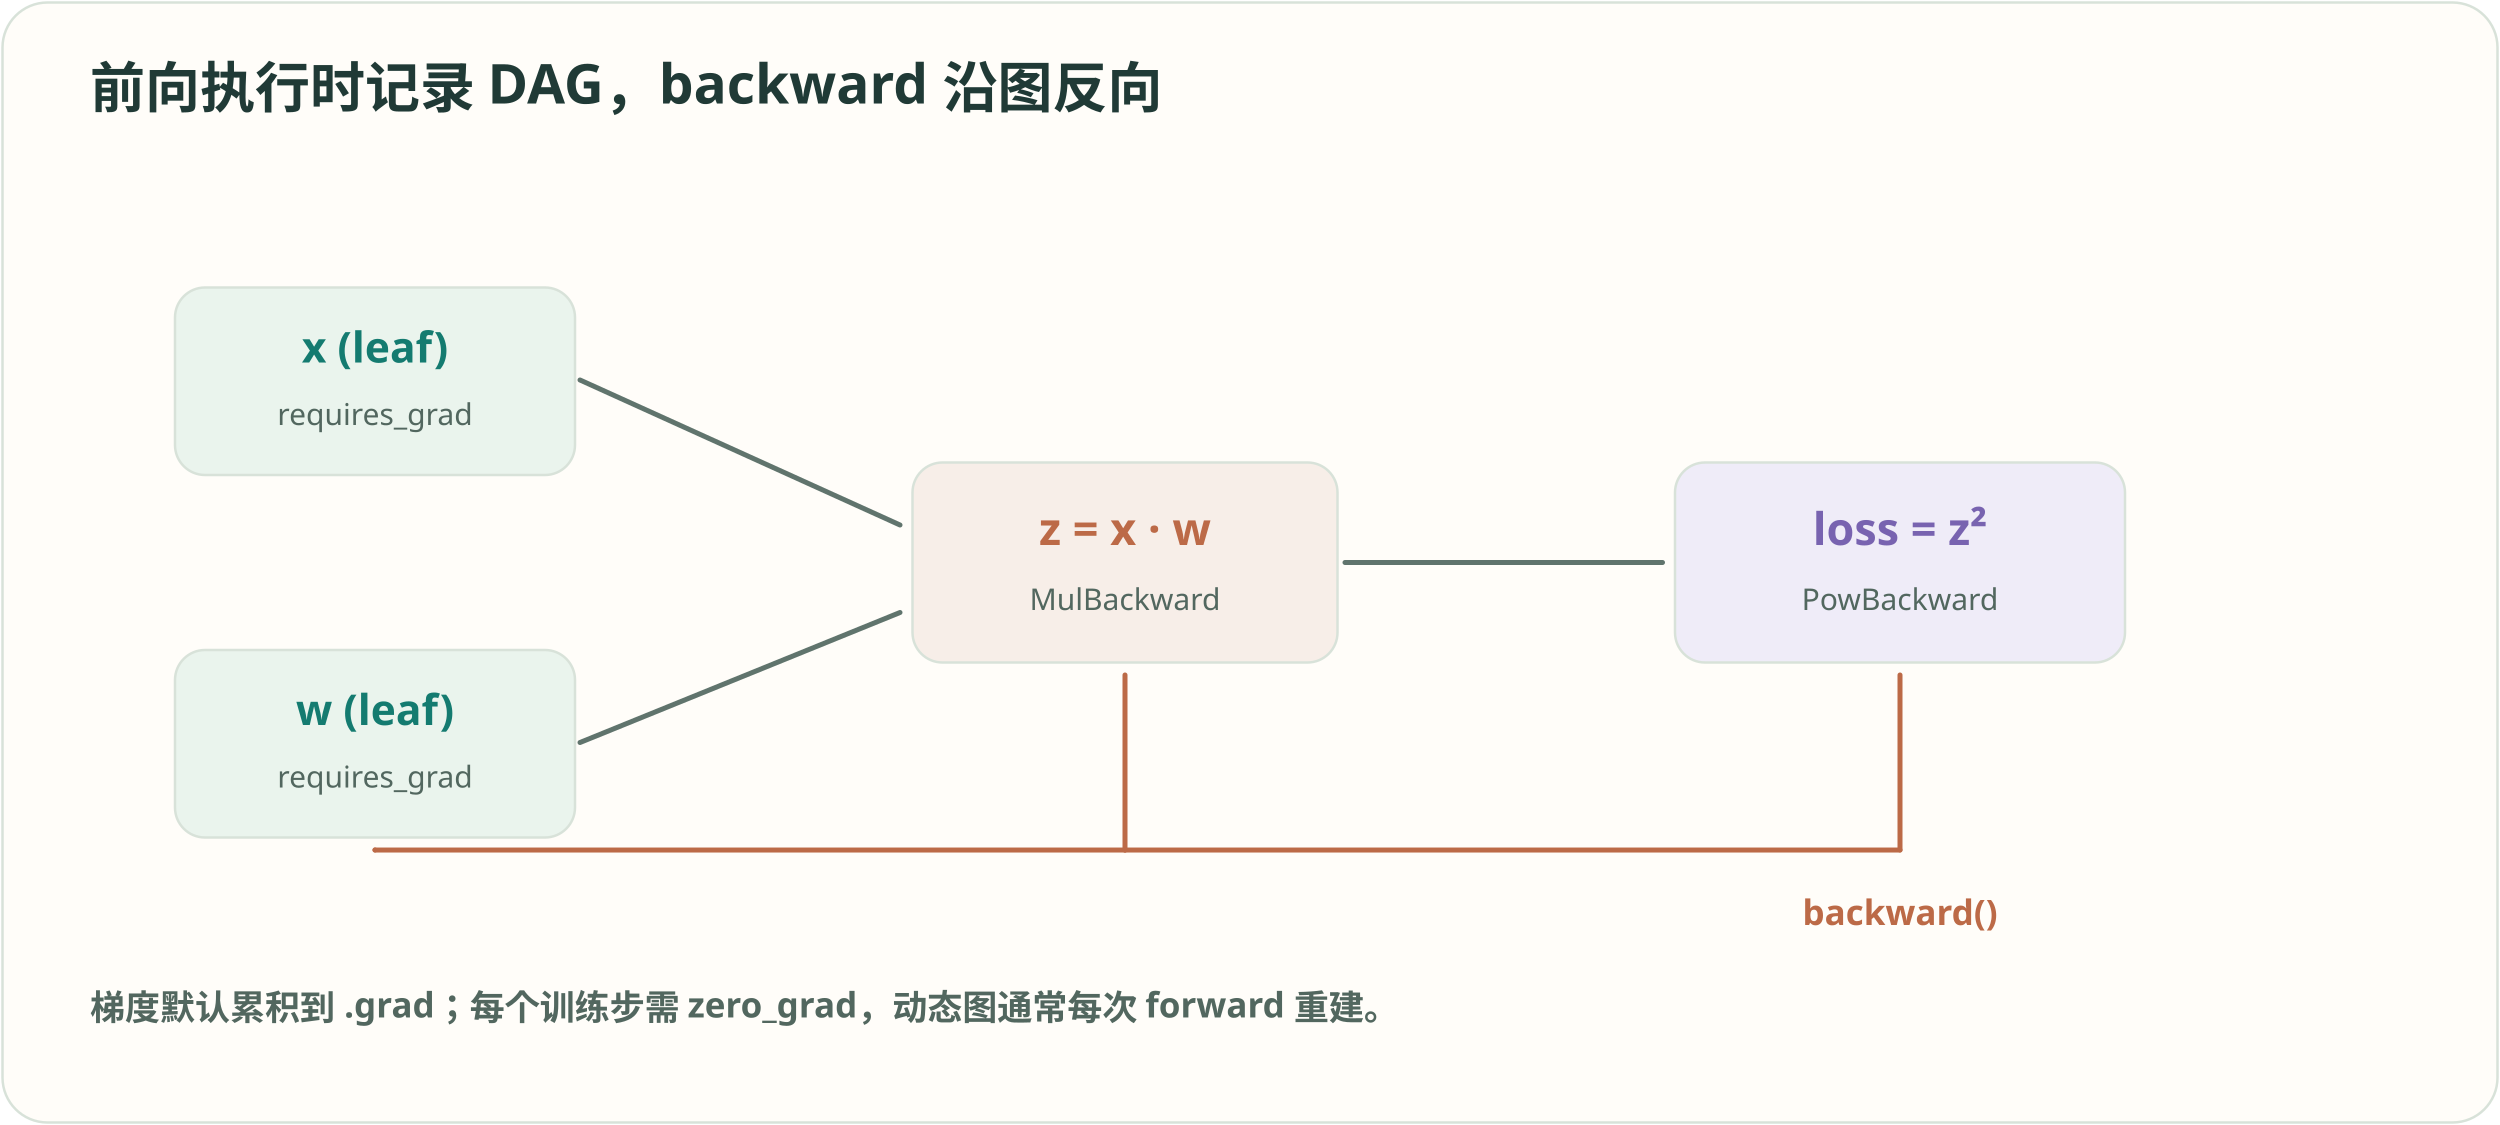
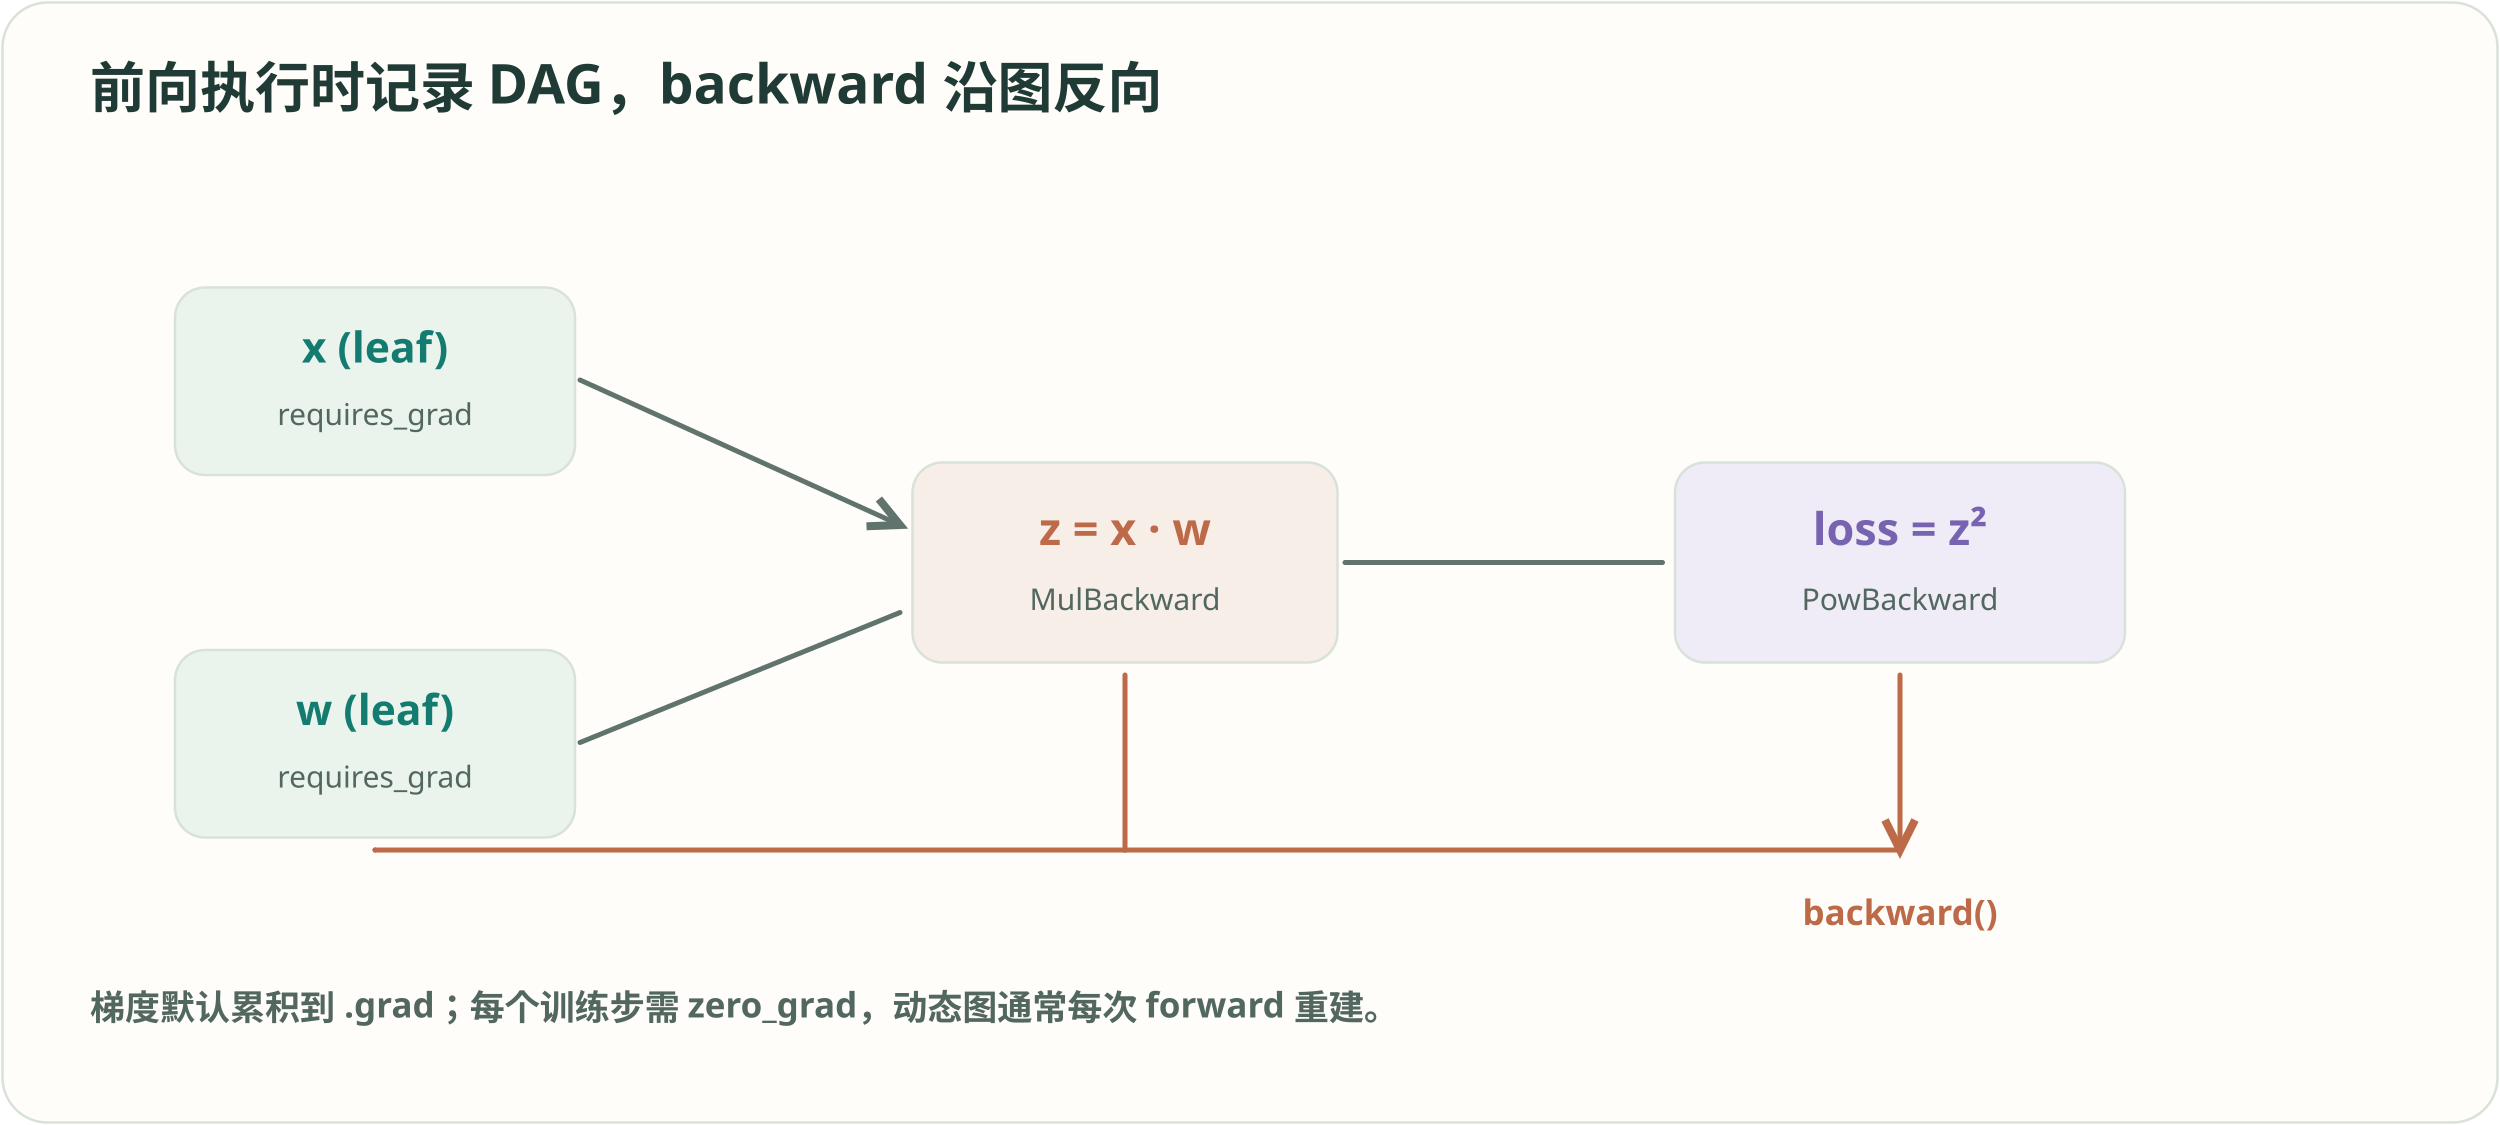
<svg xmlns="http://www.w3.org/2000/svg" viewBox="0 0 1000 450" role="img" aria-labelledby="title desc">
  <defs>
    <marker id="arr" markerWidth="9" markerHeight="9" refX="7" refY="4" orient="auto">
-       <path d="M1 1 L7 4 L1 7" fill="none" stroke="#60746d" stroke-width="1.6" />
+       <path d="M1 1 L7 4 L1 7" fill="none" stroke="#60746d" stroke-width="1.6" marker-end="url(#arr)" />
    </marker>
    <marker id="rev" markerWidth="9" markerHeight="9" refX="7" refY="4" orient="auto">
-       <path d="M1 1 L7 4 L1 7" fill="none" stroke="#bc6a47" stroke-width="1.6" />
+       <path d="M1 1 L7 4 L1 7" fill="none" stroke="#bc6a47" stroke-width="1.6" marker-end="url(#rev)" />
    </marker>
  </defs>
  <rect x="1" y="1" width="998" height="448" rx="18" fill="#fffdf9" stroke="#d8e2d9" />
  <g font-family="system-ui,'PingFang SC','Microsoft YaHei',sans-serif">
    <text x="36" y="43" font-size="22" fill="#203a36" font-weight="750" text-anchor="start">前向执行时记录 DAG，backward 沿图反向</text>
    <rect x="70" y="115" width="160" height="75" rx="12" fill="#eaf4ed" stroke="#d8e2d9" />
    <text x="150" y="145" font-size="17" fill="#147b70" font-weight="750" text-anchor="middle">x (leaf)</text>
    <text x="150" y="170" font-size="12" fill="#52675f" font-weight="500" text-anchor="middle">requires_grad</text>
    <rect x="70" y="260" width="160" height="75" rx="12" fill="#eaf4ed" stroke="#d8e2d9" />
    <text x="150" y="290" font-size="17" fill="#147b70" font-weight="750" text-anchor="middle">w (leaf)</text>
    <text x="150" y="315" font-size="12" fill="#52675f" font-weight="500" text-anchor="middle">requires_grad</text>
    <rect x="365" y="185" width="170" height="80" rx="12" fill="#f7eee8" stroke="#d8e2d9" />
    <text x="450" y="218" font-size="18" fill="#bc6a47" font-weight="750" text-anchor="middle">z = x · w</text>
    <text x="450" y="244" font-size="12" fill="#52675f" font-weight="500" text-anchor="middle">MulBackward</text>
    <rect x="670" y="185" width="180" height="80" rx="12" fill="#efecf8" stroke="#d8e2d9" />
    <text x="760" y="218" font-size="18" fill="#7863b0" font-weight="750" text-anchor="middle">loss = z²</text>
    <text x="760" y="244" font-size="12" fill="#52675f" font-weight="500" text-anchor="middle">PowBackward</text>
-     <path d="M232 152 L360 210" fill="none" stroke="#60746d" stroke-width="2" stroke-linecap="round" />
-     <path d="M232 297 L360 245" fill="none" stroke="#60746d" stroke-width="2" stroke-linecap="round" />
-     <path d="M538 225 L665 225" fill="none" stroke="#60746d" stroke-width="2" stroke-linecap="round" />
-     <path d="M760 270 L760 340" fill="none" stroke="#bc6a47" stroke-width="2" stroke-linecap="round" />
-     <path d="M760 340 L450 340" fill="none" stroke="#bc6a47" stroke-width="2" stroke-linecap="round" />
-     <path d="M450 340 L450 270" fill="none" stroke="#bc6a47" stroke-width="2" stroke-linecap="round" />
-     <path d="M450 340 L150 340" fill="none" stroke="#bc6a47" stroke-width="2" stroke-linecap="round" />
-     <path d="M150 340 L150 340" fill="none" stroke="#bc6a47" stroke-width="2" stroke-linecap="round" />
+     <path d="M232 152 L360 210" fill="none" stroke="#60746d" stroke-width="2" stroke-linecap="round" marker-end="url(#arr)" />
+     <path d="M232 297 L360 245" fill="none" stroke="#60746d" stroke-width="2" stroke-linecap="round" marker-end="url(#arr)" />
+     <path d="M538 225 L665 225" fill="none" stroke="#60746d" stroke-width="2" stroke-linecap="round" marker-end="url(#arr)" />
+     <path d="M760 270 L760 340" fill="none" stroke="#bc6a47" stroke-width="2" stroke-linecap="round" marker-end="url(#rev)" />
+     <path d="M760 340 L450 340" fill="none" stroke="#bc6a47" stroke-width="2" stroke-linecap="round" marker-end="url(#rev)" />
+     <path d="M450 340 L450 270" fill="none" stroke="#bc6a47" stroke-width="2" stroke-linecap="round" marker-end="url(#rev)" />
+     <path d="M450 340 L150 340" fill="none" stroke="#bc6a47" stroke-width="2" stroke-linecap="round" marker-end="url(#rev)" />
+     <path d="M150 340 L150 340" fill="none" stroke="#bc6a47" stroke-width="2" stroke-linecap="round" marker-end="url(#rev)" />
    <text x="760" y="370" font-size="14" fill="#bc6a47" font-weight="700" text-anchor="middle">backward()</text>
    <text x="36" y="408" font-size="14" fill="#52675f" font-weight="550" text-anchor="start">梯度默认累积到 .grad；每个训练步需 zero_grad，动态图通常每次 forward 重建。</text>
  </g>
</svg>
